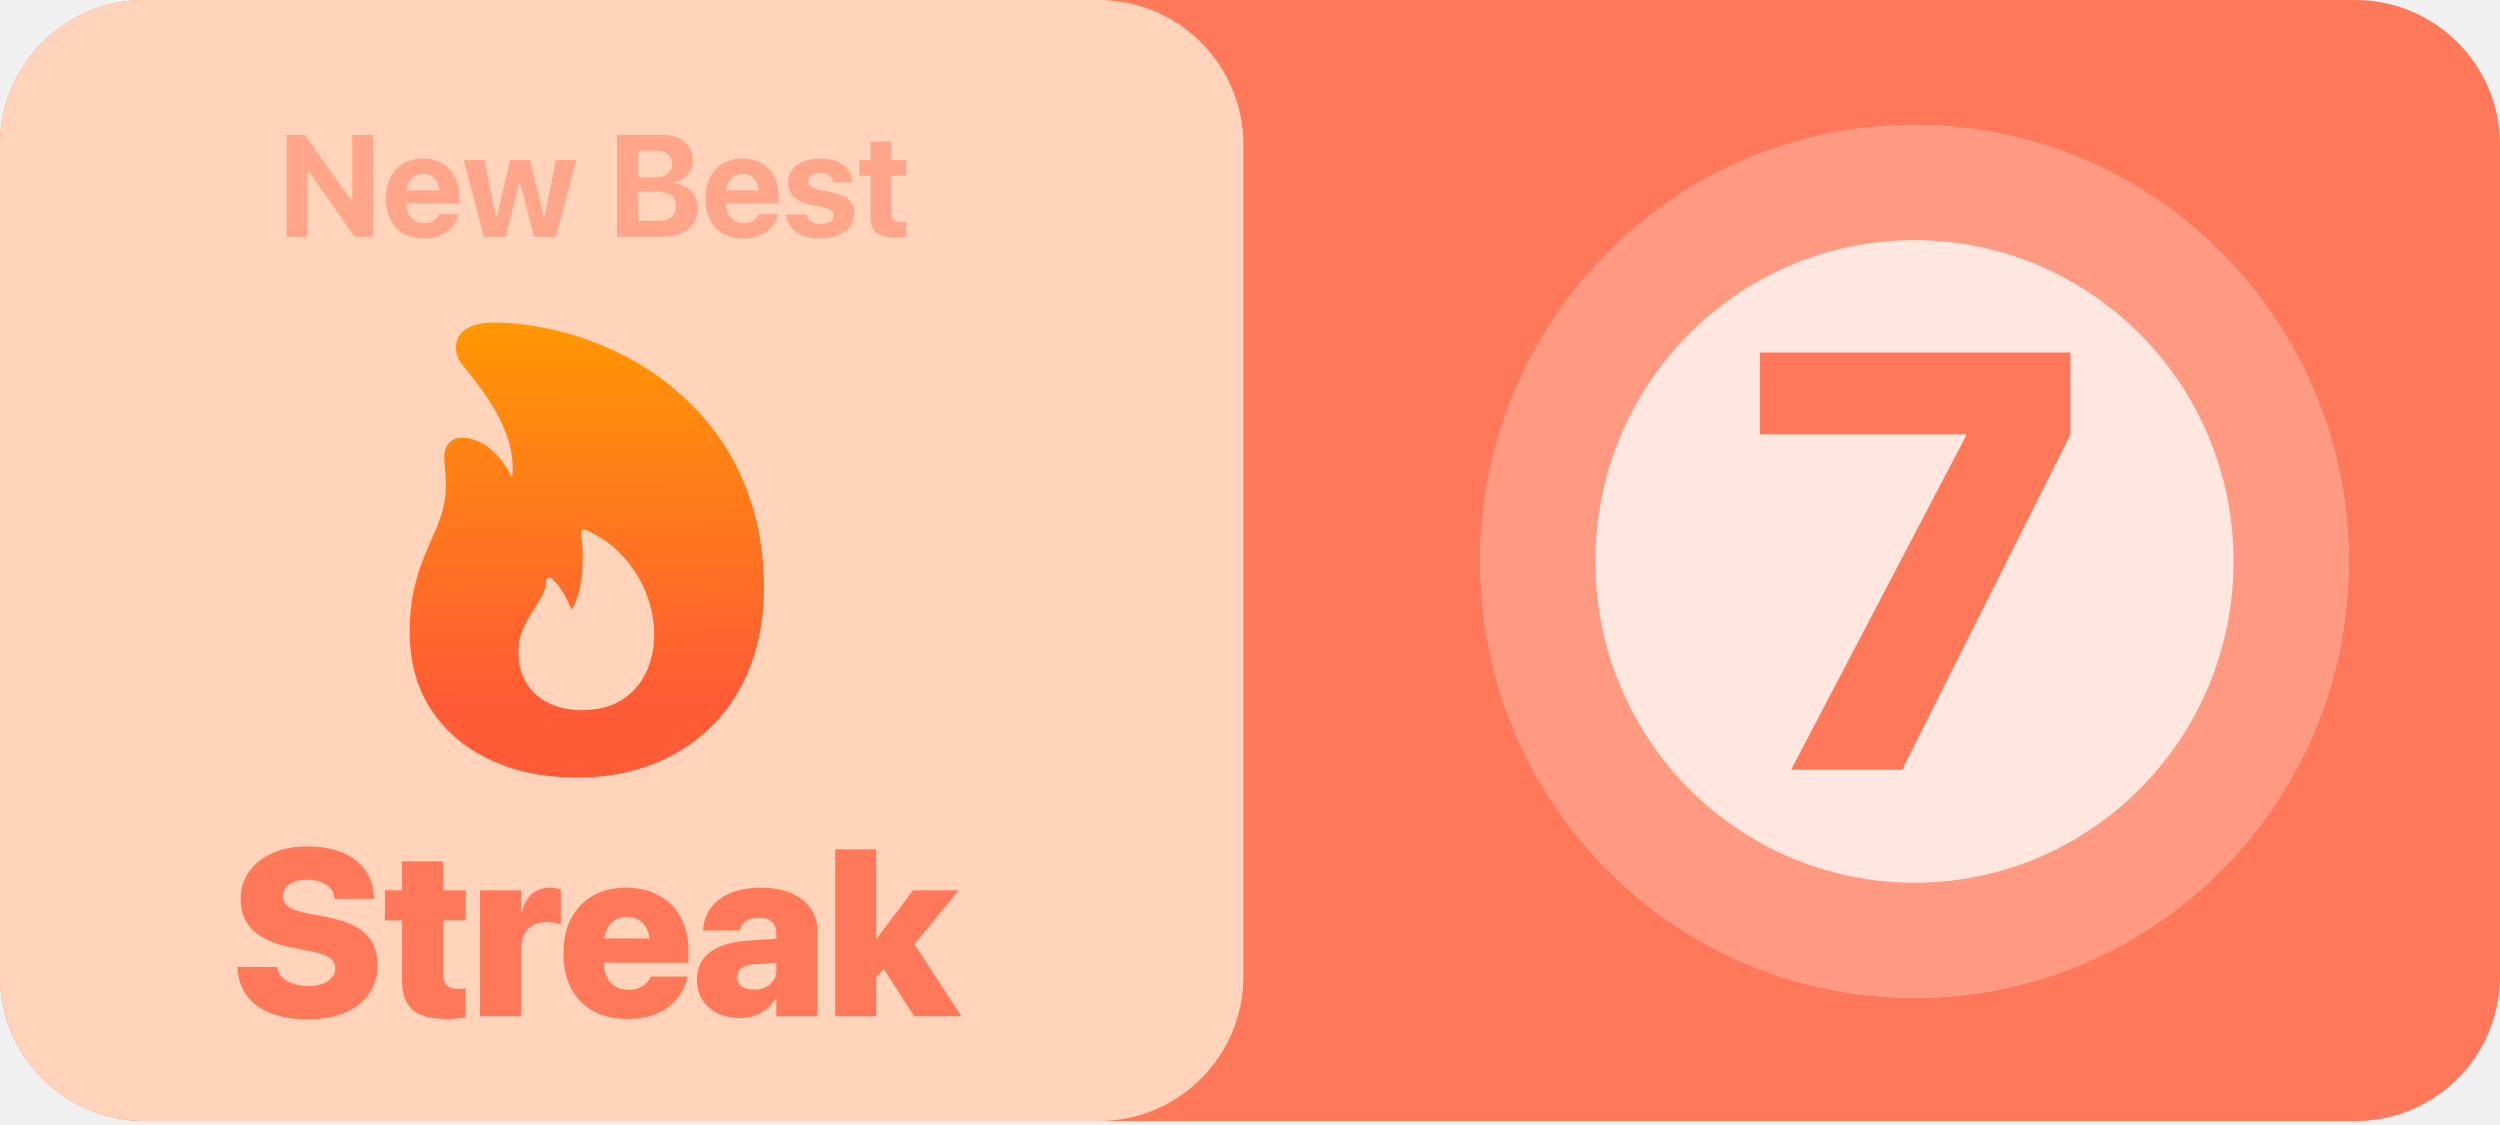
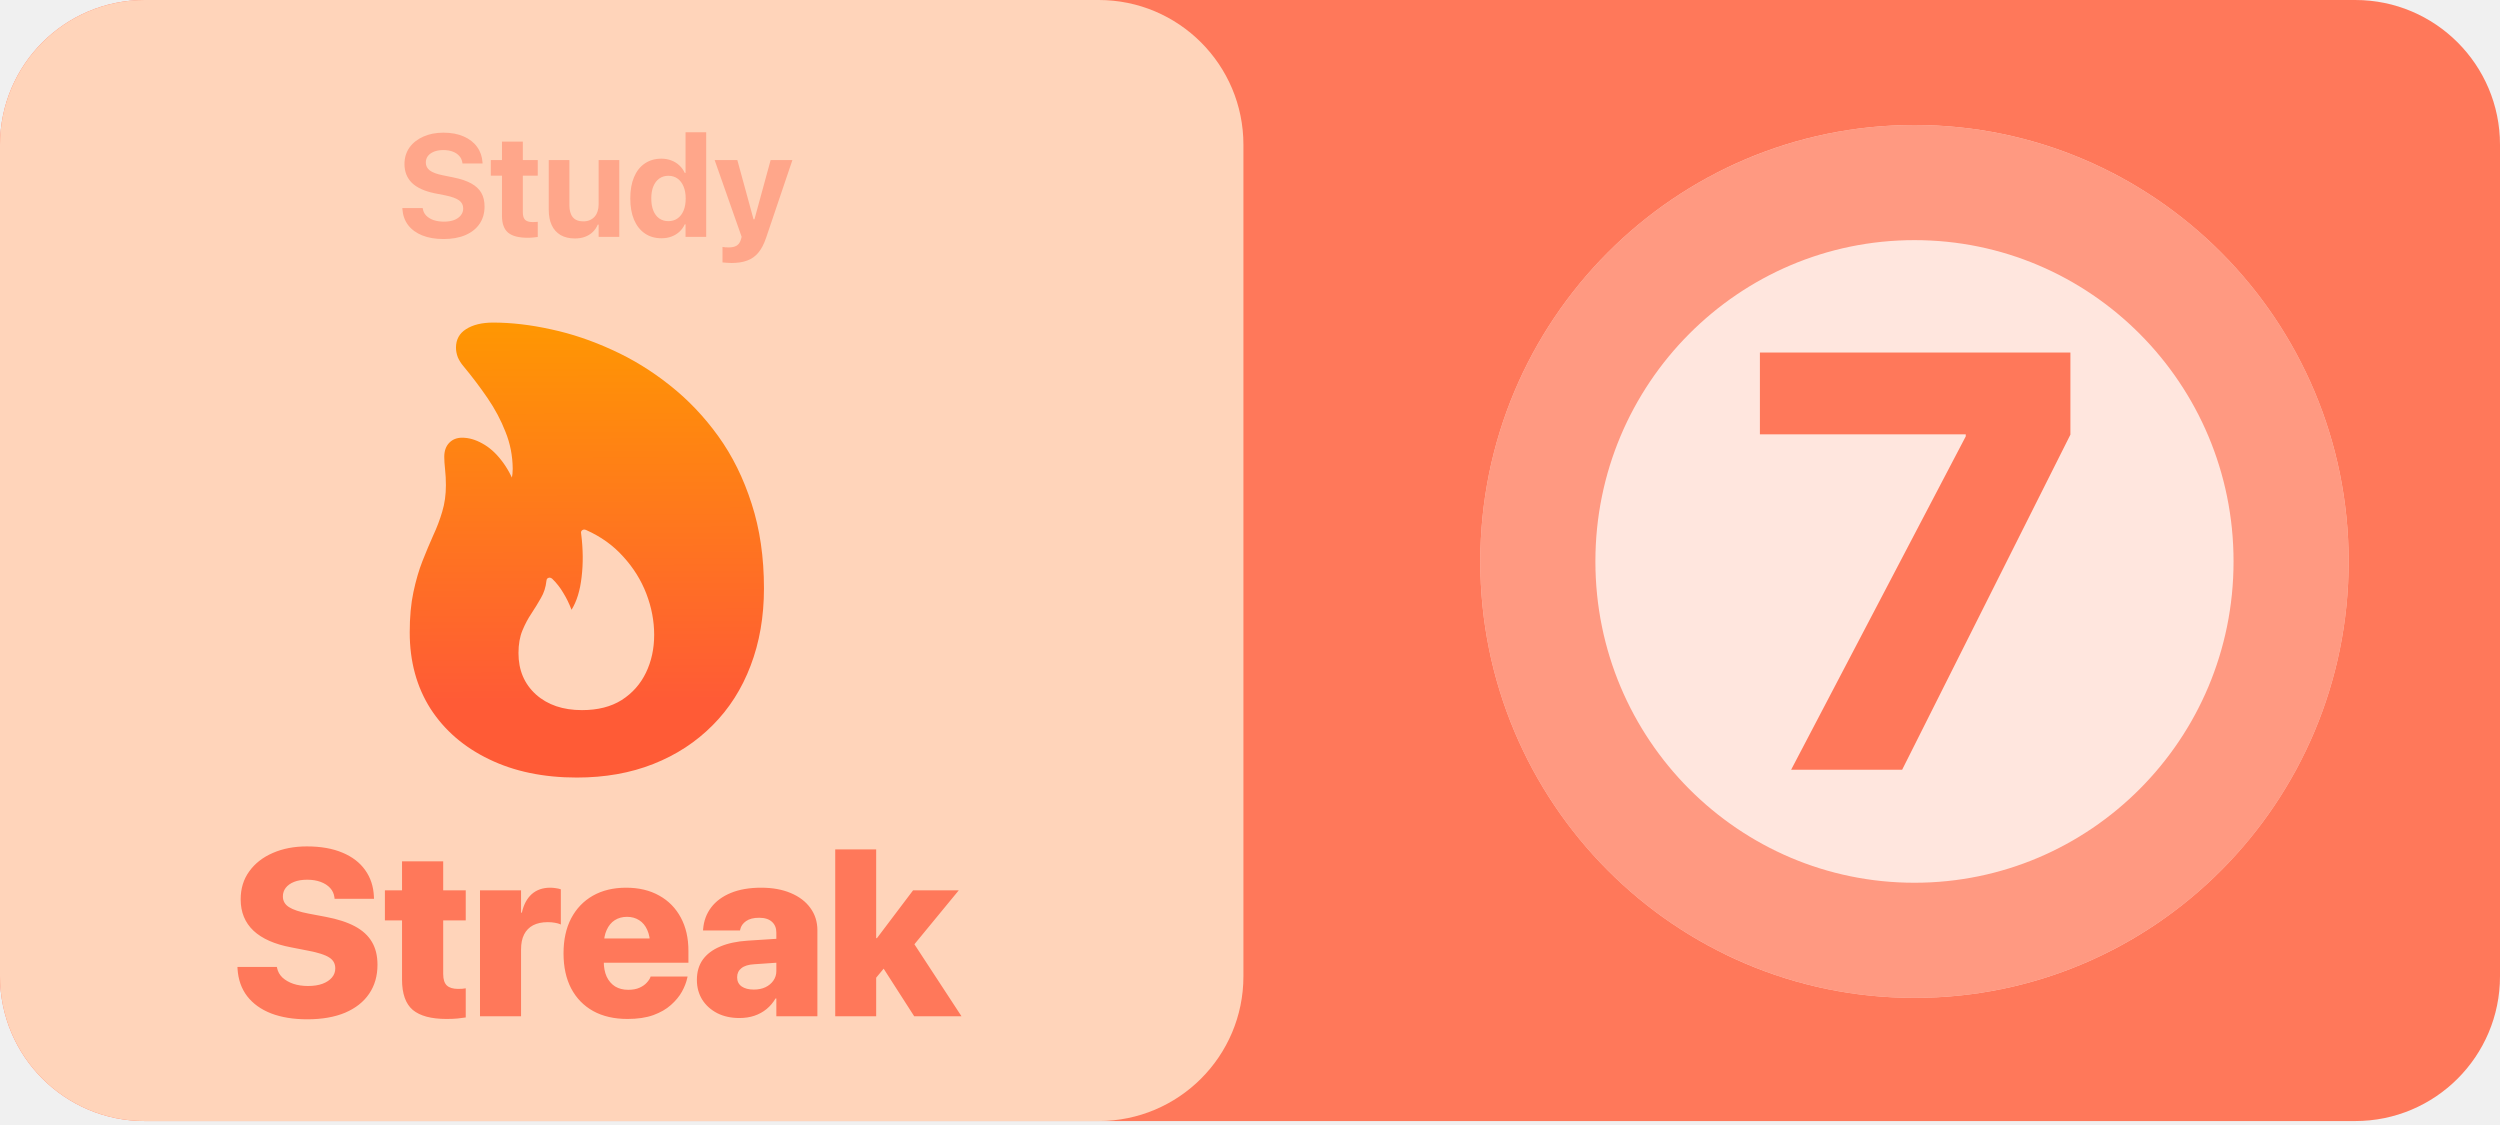
<svg xmlns="http://www.w3.org/2000/svg" width="380" height="171" viewBox="0 0 380 171" fill="none">
-   <g clip-path="url(#clip0_846_5262)">
+   <g clip-path="url(#clip0_852_5319)">
    <rect width="380" height="170.4" rx="22" fill="#FF785A" />
    <rect width="189" height="170.4" rx="22" fill="#FFD4BA" />
-     <path d="M43.568 36V20.499H46.34L54.558 32.111L52.055 30.489H53.537V20.499H56.706V36H53.945L45.717 24.334L48.22 25.967H46.737V36H43.568ZM64.384 36.247C63.203 36.247 62.182 36.004 61.323 35.517C60.47 35.023 59.815 34.324 59.357 33.422C58.898 32.512 58.669 31.435 58.669 30.189V30.178C58.669 28.939 58.898 27.865 59.357 26.955C59.815 26.046 60.463 25.344 61.301 24.85C62.139 24.348 63.124 24.098 64.255 24.098C65.394 24.098 66.375 24.341 67.199 24.828C68.029 25.308 68.67 25.988 69.121 26.869C69.573 27.743 69.798 28.767 69.798 29.941V30.919H60.216V28.942H68.305L66.823 30.801V29.565C66.823 28.878 66.715 28.301 66.5 27.836C66.293 27.37 65.999 27.023 65.62 26.794C65.247 26.558 64.81 26.439 64.309 26.439C63.815 26.439 63.374 26.561 62.988 26.805C62.608 27.041 62.307 27.395 62.085 27.868C61.87 28.334 61.763 28.899 61.763 29.565V30.811C61.763 31.456 61.87 32.011 62.085 32.477C62.307 32.935 62.619 33.286 63.02 33.529C63.421 33.773 63.897 33.895 64.449 33.895C64.893 33.895 65.272 33.83 65.587 33.701C65.91 33.565 66.167 33.4 66.361 33.207C66.561 33.007 66.697 32.813 66.769 32.627L66.801 32.562H69.702L69.669 32.681C69.583 33.082 69.415 33.49 69.165 33.905C68.921 34.321 68.584 34.707 68.155 35.065C67.732 35.416 67.209 35.703 66.586 35.925C65.963 36.14 65.229 36.247 64.384 36.247ZM73.577 36L70.472 24.334H73.631L75.382 32.895H75.51L77.562 24.334H80.559L82.633 32.895H82.761L84.513 24.334H87.606L84.513 36H81.182L79.077 27.804H78.948L76.864 36H73.577ZM95.411 36V33.583H99.869C100.8 33.583 101.512 33.393 102.006 33.014C102.501 32.634 102.748 32.083 102.748 31.359V31.338C102.748 30.858 102.633 30.453 102.404 30.124C102.175 29.795 101.838 29.547 101.394 29.383C100.957 29.218 100.413 29.136 99.761 29.136H95.411V26.966H99.375C100.27 26.966 100.954 26.787 101.426 26.429C101.899 26.064 102.135 25.555 102.135 24.903V24.882C102.135 24.259 101.924 23.775 101.502 23.432C101.079 23.081 100.485 22.905 99.718 22.905H95.411V20.499H100.546C101.541 20.499 102.393 20.657 103.102 20.972C103.818 21.287 104.366 21.734 104.746 22.314C105.132 22.895 105.326 23.582 105.326 24.377V24.398C105.326 24.957 105.197 25.476 104.939 25.956C104.688 26.429 104.345 26.826 103.908 27.148C103.471 27.463 102.977 27.66 102.425 27.739V27.857C103.127 27.908 103.75 28.101 104.295 28.438C104.846 28.774 105.276 29.211 105.584 29.748C105.899 30.285 106.056 30.89 106.056 31.564V31.585C106.056 32.487 105.838 33.268 105.401 33.927C104.971 34.586 104.355 35.098 103.553 35.463C102.758 35.821 101.806 36 100.696 36H95.411ZM93.789 36V20.499H97.033V36H93.789ZM112.95 36.247C111.769 36.247 110.748 36.004 109.889 35.517C109.036 35.023 108.381 34.324 107.923 33.422C107.465 32.512 107.235 31.435 107.235 30.189V30.178C107.235 28.939 107.465 27.865 107.923 26.955C108.381 26.046 109.029 25.344 109.867 24.85C110.705 24.348 111.69 24.098 112.821 24.098C113.96 24.098 114.941 24.341 115.765 24.828C116.595 25.308 117.236 25.988 117.688 26.869C118.139 27.743 118.364 28.767 118.364 29.941V30.919H108.782V28.942H116.871L115.389 30.801V29.565C115.389 28.878 115.281 28.301 115.066 27.836C114.859 27.37 114.565 27.023 114.186 26.794C113.813 26.558 113.376 26.439 112.875 26.439C112.381 26.439 111.94 26.561 111.554 26.805C111.174 27.041 110.873 27.395 110.651 27.868C110.437 28.334 110.329 28.899 110.329 29.565V30.811C110.329 31.456 110.437 32.011 110.651 32.477C110.873 32.935 111.185 33.286 111.586 33.529C111.987 33.773 112.463 33.895 113.015 33.895C113.459 33.895 113.838 33.83 114.153 33.701C114.476 33.565 114.733 33.4 114.927 33.207C115.127 33.007 115.263 32.813 115.335 32.627L115.367 32.562H118.268L118.235 32.681C118.149 33.082 117.981 33.49 117.73 33.905C117.487 34.321 117.15 34.707 116.721 35.065C116.298 35.416 115.775 35.703 115.152 35.925C114.529 36.14 113.795 36.247 112.95 36.247ZM124.743 36.247C123.676 36.247 122.766 36.097 122.014 35.796C121.269 35.488 120.686 35.069 120.263 34.539C119.841 34.002 119.59 33.383 119.511 32.681L119.5 32.605H122.573L122.594 32.681C122.709 33.089 122.941 33.415 123.292 33.658C123.65 33.902 124.141 34.023 124.764 34.023C125.165 34.023 125.509 33.973 125.795 33.873C126.089 33.773 126.315 33.63 126.472 33.443C126.637 33.25 126.719 33.028 126.719 32.777V32.767C126.719 32.452 126.597 32.197 126.354 32.004C126.118 31.803 125.709 31.639 125.129 31.51L123.163 31.091C122.419 30.933 121.796 30.704 121.294 30.403C120.793 30.102 120.417 29.734 120.166 29.297C119.923 28.853 119.801 28.341 119.801 27.761V27.75C119.801 27.005 120.002 26.361 120.403 25.816C120.804 25.272 121.37 24.85 122.1 24.549C122.838 24.248 123.693 24.098 124.667 24.098C125.691 24.098 126.562 24.259 127.278 24.581C128.001 24.896 128.556 25.322 128.943 25.859C129.329 26.389 129.537 26.984 129.566 27.643V27.718H126.665L126.655 27.653C126.59 27.281 126.39 26.966 126.053 26.708C125.717 26.443 125.255 26.311 124.667 26.311C124.309 26.311 123.994 26.364 123.722 26.472C123.45 26.572 123.239 26.715 123.088 26.901C122.938 27.088 122.863 27.31 122.863 27.567V27.578C122.863 27.779 122.913 27.958 123.013 28.115C123.113 28.266 123.282 28.402 123.518 28.523C123.754 28.638 124.069 28.738 124.463 28.824L126.429 29.243C127.625 29.494 128.495 29.873 129.039 30.382C129.584 30.89 129.856 31.574 129.856 32.434V32.444C129.856 33.211 129.637 33.88 129.201 34.453C128.764 35.019 128.162 35.459 127.396 35.774C126.63 36.09 125.745 36.247 124.743 36.247ZM136.202 36.14C134.848 36.14 133.86 35.882 133.237 35.366C132.614 34.843 132.303 33.988 132.303 32.799V26.697H130.605V24.334H132.303V21.52H135.471V24.334H137.738V26.697H135.471V32.273C135.471 32.81 135.59 33.193 135.826 33.422C136.069 33.644 136.442 33.755 136.943 33.755C137.115 33.755 137.258 33.751 137.373 33.744C137.495 33.73 137.616 33.719 137.738 33.712V36.022C137.552 36.05 137.326 36.075 137.061 36.097C136.804 36.125 136.517 36.14 136.202 36.14Z" fill="#FF785A" fill-opacity="0.5" />
-     <path d="M87.684 118.188C82.601 118.188 78.153 117.26 74.34 115.406C70.528 113.573 67.559 111.01 65.434 107.719C63.33 104.406 62.278 100.542 62.278 96.125C62.278 93.792 62.465 91.75 62.84 90C63.215 88.229 63.674 86.656 64.215 85.281C64.757 83.906 65.299 82.615 65.84 81.406C66.403 80.198 66.861 78.99 67.215 77.781C67.59 76.552 67.778 75.208 67.778 73.75C67.778 72.917 67.736 72.125 67.653 71.375C67.57 70.604 67.528 69.958 67.528 69.438C67.528 68.542 67.778 67.833 68.278 67.312C68.778 66.792 69.434 66.531 70.247 66.531C71.247 66.531 72.267 66.823 73.309 67.406C74.351 67.969 75.309 68.812 76.184 69.938C77.08 71.062 77.84 72.469 78.465 74.156L77.122 74.5C77.476 73.854 77.695 73.281 77.778 72.781C77.882 72.281 77.934 71.771 77.934 71.25C77.913 69.271 77.549 67.406 76.84 65.656C76.153 63.885 75.247 62.177 74.122 60.531C72.997 58.885 71.778 57.271 70.465 55.688C70.09 55.25 69.799 54.792 69.59 54.312C69.403 53.812 69.309 53.323 69.309 52.844C69.309 51.615 69.82 50.677 70.84 50.031C71.882 49.365 73.257 49.031 74.965 49.031C77.736 49.031 80.674 49.375 83.778 50.062C86.882 50.729 89.976 51.771 93.059 53.188C96.142 54.583 99.059 56.375 101.809 58.562C104.58 60.75 107.038 63.333 109.184 66.312C111.33 69.292 113.017 72.708 114.247 76.562C115.497 80.396 116.122 84.688 116.122 89.438C116.122 93.729 115.445 97.646 114.09 101.188C112.757 104.708 110.83 107.729 108.309 110.25C105.788 112.792 102.788 114.75 99.309 116.125C95.83 117.5 91.955 118.188 87.684 118.188ZM88.465 107.938C90.861 107.938 92.872 107.427 94.497 106.406C96.122 105.365 97.351 103.979 98.184 102.25C99.017 100.521 99.434 98.604 99.434 96.5C99.434 94.396 99.038 92.312 98.247 90.25C97.455 88.188 96.288 86.312 94.747 84.625C93.226 82.917 91.34 81.562 89.09 80.562C88.861 80.458 88.663 80.469 88.497 80.594C88.33 80.698 88.278 80.885 88.34 81.156C88.632 83.49 88.653 85.677 88.403 87.719C88.174 89.76 87.663 91.417 86.872 92.688C86.517 91.75 86.101 90.896 85.622 90.125C85.163 89.333 84.601 88.615 83.934 87.969C83.726 87.802 83.528 87.76 83.34 87.844C83.174 87.906 83.08 88.052 83.059 88.281C82.955 89.26 82.674 90.135 82.215 90.906C81.778 91.677 81.299 92.458 80.778 93.25C80.257 94.021 79.799 94.885 79.403 95.844C79.007 96.802 78.809 97.948 78.809 99.281C78.809 101.865 79.695 103.958 81.465 105.562C83.236 107.146 85.57 107.938 88.465 107.938Z" fill="url(#paint0_linear_846_5262)" />
+     <path d="M67.409 36.333C66.178 36.333 65.103 36.15 64.187 35.785C63.277 35.42 62.561 34.897 62.038 34.217C61.523 33.536 61.233 32.731 61.168 31.8L61.157 31.628H64.251L64.273 31.735C64.33 32.129 64.498 32.473 64.778 32.767C65.064 33.06 65.436 33.289 65.895 33.454C66.36 33.612 66.89 33.69 67.485 33.69C68.079 33.69 68.595 33.608 69.031 33.443C69.468 33.272 69.805 33.035 70.041 32.734C70.285 32.434 70.406 32.086 70.406 31.692V31.682C70.406 31.166 70.199 30.758 69.783 30.457C69.375 30.156 68.691 29.906 67.732 29.705L66.088 29.383C64.527 29.061 63.367 28.531 62.608 27.793C61.856 27.048 61.48 26.092 61.48 24.925V24.914C61.487 23.962 61.741 23.131 62.242 22.422C62.751 21.713 63.449 21.162 64.337 20.768C65.232 20.366 66.249 20.166 67.388 20.166C68.591 20.166 69.626 20.359 70.492 20.746C71.359 21.126 72.036 21.656 72.523 22.336C73.01 23.009 73.282 23.79 73.339 24.678L73.35 24.85H70.299L70.278 24.721C70.22 24.327 70.066 23.99 69.816 23.711C69.565 23.424 69.232 23.203 68.817 23.045C68.408 22.887 67.932 22.809 67.388 22.809C66.851 22.809 66.382 22.887 65.981 23.045C65.58 23.203 65.268 23.424 65.046 23.711C64.831 23.99 64.724 24.32 64.724 24.699V24.71C64.724 25.204 64.928 25.605 65.336 25.913C65.751 26.221 66.41 26.465 67.313 26.644L68.945 26.977C70.041 27.199 70.933 27.499 71.62 27.879C72.315 28.259 72.827 28.735 73.156 29.308C73.486 29.881 73.651 30.572 73.651 31.381V31.392C73.651 32.401 73.4 33.275 72.899 34.013C72.404 34.75 71.688 35.323 70.75 35.731C69.819 36.133 68.706 36.333 67.409 36.333ZM80.201 36.14C78.847 36.14 77.859 35.882 77.236 35.366C76.613 34.843 76.301 33.988 76.301 32.799V26.697H74.604V24.334H76.301V21.52H79.47V24.334H81.737V26.697H79.47V32.273C79.47 32.81 79.588 33.193 79.825 33.422C80.068 33.644 80.441 33.755 80.942 33.755C81.114 33.755 81.257 33.751 81.372 33.744C81.493 33.73 81.615 33.719 81.737 33.712V36.022C81.551 36.05 81.325 36.075 81.06 36.097C80.802 36.125 80.516 36.14 80.201 36.14ZM87.395 36.247C86.536 36.247 85.809 36.075 85.215 35.731C84.62 35.38 84.169 34.879 83.861 34.227C83.561 33.576 83.41 32.792 83.41 31.875V24.334H86.547V31.188C86.547 31.982 86.719 32.591 87.062 33.014C87.406 33.436 87.94 33.648 88.663 33.648C89.028 33.648 89.354 33.587 89.641 33.465C89.934 33.336 90.181 33.16 90.382 32.938C90.582 32.709 90.733 32.437 90.833 32.122C90.94 31.8 90.994 31.445 90.994 31.059V24.334H94.131V36H90.994V34.142H90.865C90.679 34.571 90.425 34.944 90.103 35.259C89.78 35.574 89.39 35.817 88.932 35.989C88.481 36.161 87.968 36.247 87.395 36.247ZM100.541 36.215C99.567 36.215 98.726 35.971 98.017 35.484C97.308 34.997 96.76 34.303 96.373 33.4C95.994 32.498 95.804 31.424 95.804 30.178V30.156C95.804 28.896 95.994 27.818 96.373 26.923C96.753 26.02 97.297 25.329 98.006 24.85C98.715 24.363 99.56 24.119 100.541 24.119C101.086 24.119 101.587 24.209 102.045 24.388C102.504 24.56 102.905 24.807 103.248 25.129C103.599 25.451 103.879 25.838 104.086 26.289H104.204V20.102H107.341V36H104.204V34.099H104.086C103.879 34.543 103.603 34.922 103.259 35.237C102.923 35.545 102.525 35.785 102.067 35.957C101.608 36.129 101.1 36.215 100.541 36.215ZM101.594 33.615C102.131 33.615 102.597 33.476 102.991 33.196C103.385 32.917 103.689 32.523 103.904 32.015C104.119 31.499 104.226 30.887 104.226 30.178V30.167C104.226 29.458 104.115 28.846 103.893 28.33C103.678 27.814 103.374 27.417 102.98 27.138C102.586 26.858 102.124 26.719 101.594 26.719C101.064 26.719 100.602 26.858 100.208 27.138C99.822 27.417 99.521 27.814 99.306 28.33C99.098 28.838 98.995 29.447 98.995 30.156V30.178C98.995 30.887 99.098 31.499 99.306 32.015C99.514 32.53 99.814 32.928 100.208 33.207C100.602 33.479 101.064 33.615 101.594 33.615ZM111.195 39.975C110.952 39.975 110.708 39.964 110.465 39.942C110.221 39.928 110.006 39.91 109.82 39.889V37.536C109.935 37.558 110.071 37.575 110.228 37.59C110.393 37.604 110.572 37.611 110.765 37.611C111.274 37.611 111.679 37.518 111.979 37.332C112.28 37.146 112.491 36.842 112.613 36.419L112.731 36L108.628 24.334H112.076L114.783 34.238L114.224 33.325H114.976L114.429 34.238L117.136 24.334H120.444L116.459 36.107C116.137 37.074 115.739 37.84 115.266 38.406C114.794 38.972 114.224 39.373 113.558 39.609C112.9 39.853 112.112 39.975 111.195 39.975Z" fill="#FF785A" fill-opacity="0.5" />
+     <path d="M87.684 118.188C82.601 118.188 78.153 117.26 74.34 115.406C70.528 113.573 67.559 111.01 65.434 107.719C63.33 104.406 62.278 100.542 62.278 96.125C62.278 93.792 62.465 91.75 62.84 90C63.215 88.229 63.674 86.656 64.215 85.281C64.757 83.906 65.299 82.615 65.84 81.406C66.403 80.198 66.861 78.99 67.215 77.781C67.59 76.552 67.778 75.208 67.778 73.75C67.778 72.917 67.736 72.125 67.653 71.375C67.57 70.604 67.528 69.958 67.528 69.438C67.528 68.542 67.778 67.833 68.278 67.312C68.778 66.792 69.434 66.531 70.247 66.531C71.247 66.531 72.267 66.823 73.309 67.406C74.351 67.969 75.309 68.812 76.184 69.938C77.08 71.062 77.84 72.469 78.465 74.156L77.122 74.5C77.476 73.854 77.695 73.281 77.778 72.781C77.882 72.281 77.934 71.771 77.934 71.25C77.913 69.271 77.549 67.406 76.84 65.656C76.153 63.885 75.247 62.177 74.122 60.531C72.997 58.885 71.778 57.271 70.465 55.688C70.09 55.25 69.799 54.792 69.59 54.312C69.403 53.812 69.309 53.323 69.309 52.844C69.309 51.615 69.82 50.677 70.84 50.031C71.882 49.365 73.257 49.031 74.965 49.031C77.736 49.031 80.674 49.375 83.778 50.062C86.882 50.729 89.976 51.771 93.059 53.188C96.142 54.583 99.059 56.375 101.809 58.562C104.58 60.75 107.038 63.333 109.184 66.312C111.33 69.292 113.017 72.708 114.247 76.562C115.497 80.396 116.122 84.688 116.122 89.438C116.122 93.729 115.445 97.646 114.09 101.188C112.757 104.708 110.83 107.729 108.309 110.25C105.788 112.792 102.788 114.75 99.309 116.125C95.83 117.5 91.955 118.188 87.684 118.188ZM88.465 107.938C90.861 107.938 92.872 107.427 94.497 106.406C96.122 105.365 97.351 103.979 98.184 102.25C99.017 100.521 99.434 98.604 99.434 96.5C99.434 94.396 99.038 92.312 98.247 90.25C97.455 88.188 96.288 86.312 94.747 84.625C93.226 82.917 91.34 81.562 89.09 80.562C88.861 80.458 88.663 80.469 88.497 80.594C88.33 80.698 88.278 80.885 88.34 81.156C88.632 83.49 88.653 85.677 88.403 87.719C88.174 89.76 87.663 91.417 86.872 92.688C86.517 91.75 86.101 90.896 85.622 90.125C85.163 89.333 84.601 88.615 83.934 87.969C83.726 87.802 83.528 87.76 83.34 87.844C83.174 87.906 83.08 88.052 83.059 88.281C82.955 89.26 82.674 90.135 82.215 90.906C81.778 91.677 81.299 92.458 80.778 93.25C80.257 94.021 79.799 94.885 79.403 95.844C79.007 96.802 78.809 97.948 78.809 99.281C78.809 101.865 79.695 103.958 81.465 105.562C83.236 107.146 85.57 107.938 88.465 107.938Z" fill="url(#paint0_linear_852_5319)" />
    <path d="M46.707 154.934C44.598 154.934 42.764 154.635 41.205 154.037C39.658 153.428 38.445 152.555 37.566 151.418C36.699 150.281 36.213 148.904 36.107 147.287L36.09 146.971H42.084L42.119 147.146C42.236 147.697 42.506 148.178 42.928 148.588C43.361 148.986 43.912 149.303 44.58 149.537C45.248 149.76 45.992 149.871 46.812 149.871C47.668 149.871 48.4 149.76 49.01 149.537C49.631 149.303 50.111 148.986 50.451 148.588C50.791 148.189 50.961 147.727 50.961 147.199V147.182C50.961 146.467 50.65 145.916 50.029 145.529C49.408 145.131 48.353 144.791 46.865 144.51L44.264 144C41.756 143.531 39.846 142.688 38.533 141.469C37.232 140.238 36.582 138.65 36.582 136.705V136.688C36.582 135.059 37.016 133.646 37.883 132.451C38.75 131.244 39.94 130.312 41.451 129.656C42.975 128.988 44.703 128.654 46.637 128.654C48.758 128.654 50.562 128.971 52.051 129.604C53.539 130.225 54.688 131.104 55.496 132.24C56.316 133.377 56.762 134.713 56.832 136.248L56.85 136.617H50.855L50.838 136.424C50.768 135.861 50.551 135.381 50.188 134.982C49.824 134.584 49.344 134.273 48.746 134.051C48.148 133.828 47.463 133.717 46.69 133.717C45.904 133.717 45.236 133.828 44.685 134.051C44.135 134.273 43.713 134.578 43.42 134.965C43.139 135.34 42.998 135.768 42.998 136.248V136.266C42.998 136.945 43.309 137.484 43.93 137.883C44.551 138.281 45.541 138.609 46.9 138.867L49.502 139.359C51.307 139.699 52.789 140.18 53.949 140.801C55.109 141.422 55.971 142.213 56.533 143.174C57.096 144.123 57.377 145.277 57.377 146.637V146.654C57.377 148.342 56.955 149.807 56.111 151.049C55.268 152.291 54.049 153.252 52.455 153.932C50.861 154.6 48.945 154.934 46.707 154.934ZM67.858 154.881C65.549 154.881 63.844 154.424 62.743 153.51C61.653 152.584 61.108 151.043 61.108 148.887V139.904H58.506V135.334H61.108V130.922H67.366V135.334H70.793V139.904H67.366V148.043C67.366 148.863 67.553 149.449 67.928 149.801C68.303 150.141 68.866 150.311 69.616 150.311C69.873 150.311 70.09 150.305 70.266 150.293C70.442 150.27 70.618 150.246 70.793 150.223V154.652C70.454 154.711 70.043 154.764 69.563 154.811C69.082 154.857 68.514 154.881 67.858 154.881ZM72.96 154.477V135.334H79.2V138.727H79.323C79.593 137.508 80.091 136.57 80.817 135.914C81.555 135.258 82.493 134.93 83.63 134.93C83.923 134.93 84.204 134.953 84.473 135C84.755 135.035 85.013 135.094 85.247 135.176V140.52C84.989 140.402 84.684 140.314 84.333 140.256C83.993 140.197 83.635 140.168 83.26 140.168C82.382 140.168 81.638 140.326 81.028 140.643C80.43 140.959 79.973 141.428 79.657 142.049C79.352 142.658 79.2 143.414 79.2 144.316V154.477H72.96ZM95.376 154.881C93.361 154.881 91.626 154.482 90.173 153.686C88.72 152.877 87.601 151.729 86.816 150.24C86.042 148.752 85.656 146.977 85.656 144.914V144.896C85.656 142.846 86.042 141.076 86.816 139.588C87.601 138.1 88.702 136.951 90.12 136.143C91.55 135.334 93.232 134.93 95.165 134.93C97.099 134.93 98.775 135.328 100.193 136.125C101.611 136.91 102.706 138.023 103.48 139.465C104.253 140.895 104.64 142.576 104.64 144.51V146.338H88.714V142.646H101.722L98.822 146.109V143.701C98.822 142.775 98.675 141.99 98.382 141.346C98.089 140.689 97.679 140.197 97.152 139.869C96.624 139.529 96.009 139.359 95.306 139.359C94.603 139.359 93.982 139.529 93.443 139.869C92.915 140.209 92.505 140.707 92.212 141.363C91.919 142.008 91.773 142.787 91.773 143.701V146.127C91.773 147.029 91.919 147.803 92.212 148.447C92.517 149.092 92.945 149.59 93.495 149.941C94.058 150.281 94.726 150.451 95.499 150.451C96.167 150.451 96.736 150.346 97.204 150.135C97.673 149.924 98.042 149.666 98.312 149.361C98.593 149.057 98.781 148.77 98.874 148.5L98.892 148.43H104.517L104.464 148.641C104.323 149.309 104.054 150.006 103.655 150.732C103.257 151.447 102.7 152.121 101.986 152.754C101.282 153.387 100.386 153.902 99.296 154.301C98.218 154.688 96.911 154.881 95.376 154.881ZM112.396 154.74C111.119 154.74 109.994 154.494 109.021 154.002C108.048 153.498 107.287 152.812 106.736 151.945C106.197 151.066 105.927 150.07 105.927 148.957V148.939C105.927 147.732 106.226 146.707 106.824 145.863C107.433 145.02 108.312 144.357 109.461 143.877C110.609 143.385 112.004 143.086 113.644 142.98L121.308 142.488V146.109L114.646 146.566C113.779 146.613 113.129 146.812 112.695 147.164C112.261 147.504 112.045 147.961 112.045 148.535V148.553C112.045 149.15 112.273 149.613 112.73 149.941C113.199 150.258 113.814 150.416 114.576 150.416C115.244 150.416 115.83 150.299 116.334 150.064C116.849 149.818 117.254 149.484 117.546 149.062C117.851 148.629 118.004 148.148 118.004 147.621V141.75C118.004 141.059 117.781 140.514 117.336 140.115C116.89 139.705 116.24 139.5 115.384 139.5C114.541 139.5 113.879 139.67 113.398 140.01C112.918 140.35 112.625 140.766 112.519 141.258L112.484 141.434H106.859L106.877 141.205C106.982 139.951 107.392 138.855 108.107 137.918C108.822 136.98 109.818 136.248 111.095 135.721C112.384 135.193 113.92 134.93 115.701 134.93C117.412 134.93 118.906 135.199 120.183 135.738C121.472 136.277 122.468 137.033 123.171 138.006C123.886 138.979 124.244 140.109 124.244 141.398V154.477H118.004V151.77H117.88C117.517 152.391 117.066 152.924 116.527 153.369C115.988 153.814 115.373 154.154 114.681 154.389C113.99 154.623 113.228 154.74 112.396 154.74ZM126.955 154.477V129.111H133.178V154.477H126.955ZM138.961 154.477L133.758 146.373L137.643 141.469L146.15 154.477H138.961ZM132.598 149.309V142.594H133.301L138.785 135.334H145.729L137.027 145.916H135.41L132.598 149.309Z" fill="#FF785A" />
    <ellipse cx="291" cy="85.339" rx="66" ry="66.339" fill="#FFE6DE" />
    <path d="M348.25 85.339C348.25 117.187 322.576 142.928 291 142.928C259.424 142.928 233.75 117.187 233.75 85.339C233.75 53.491 259.424 27.75 291 27.75C322.576 27.75 348.25 53.491 348.25 85.339Z" stroke="#FF785A" stroke-opacity="0.7" stroke-width="17.5" />
    <path d="M272.251 117L298.794 66.331V66.023H267.505V53.587H314.702V66.067L289.126 117H272.251Z" fill="#FF785A" />
  </g>
  <defs>
-     <linearGradient id="paint0_linear_846_5262" x1="89" y1="47" x2="89.215" y2="106.477" gradientUnits="userSpaceOnUse">
+     <linearGradient id="paint0_linear_852_5319" x1="89" y1="47" x2="89.215" y2="106.477" gradientUnits="userSpaceOnUse">
      <stop stop-color="#FF9900" />
      <stop offset="1" stop-color="#FF5B36" />
    </linearGradient>
-     <clipPath id="clip0_846_5262">
+     <clipPath id="clip0_852_5319">
      <rect width="380" height="170.4" rx="22" fill="white" />
    </clipPath>
  </defs>
</svg>
